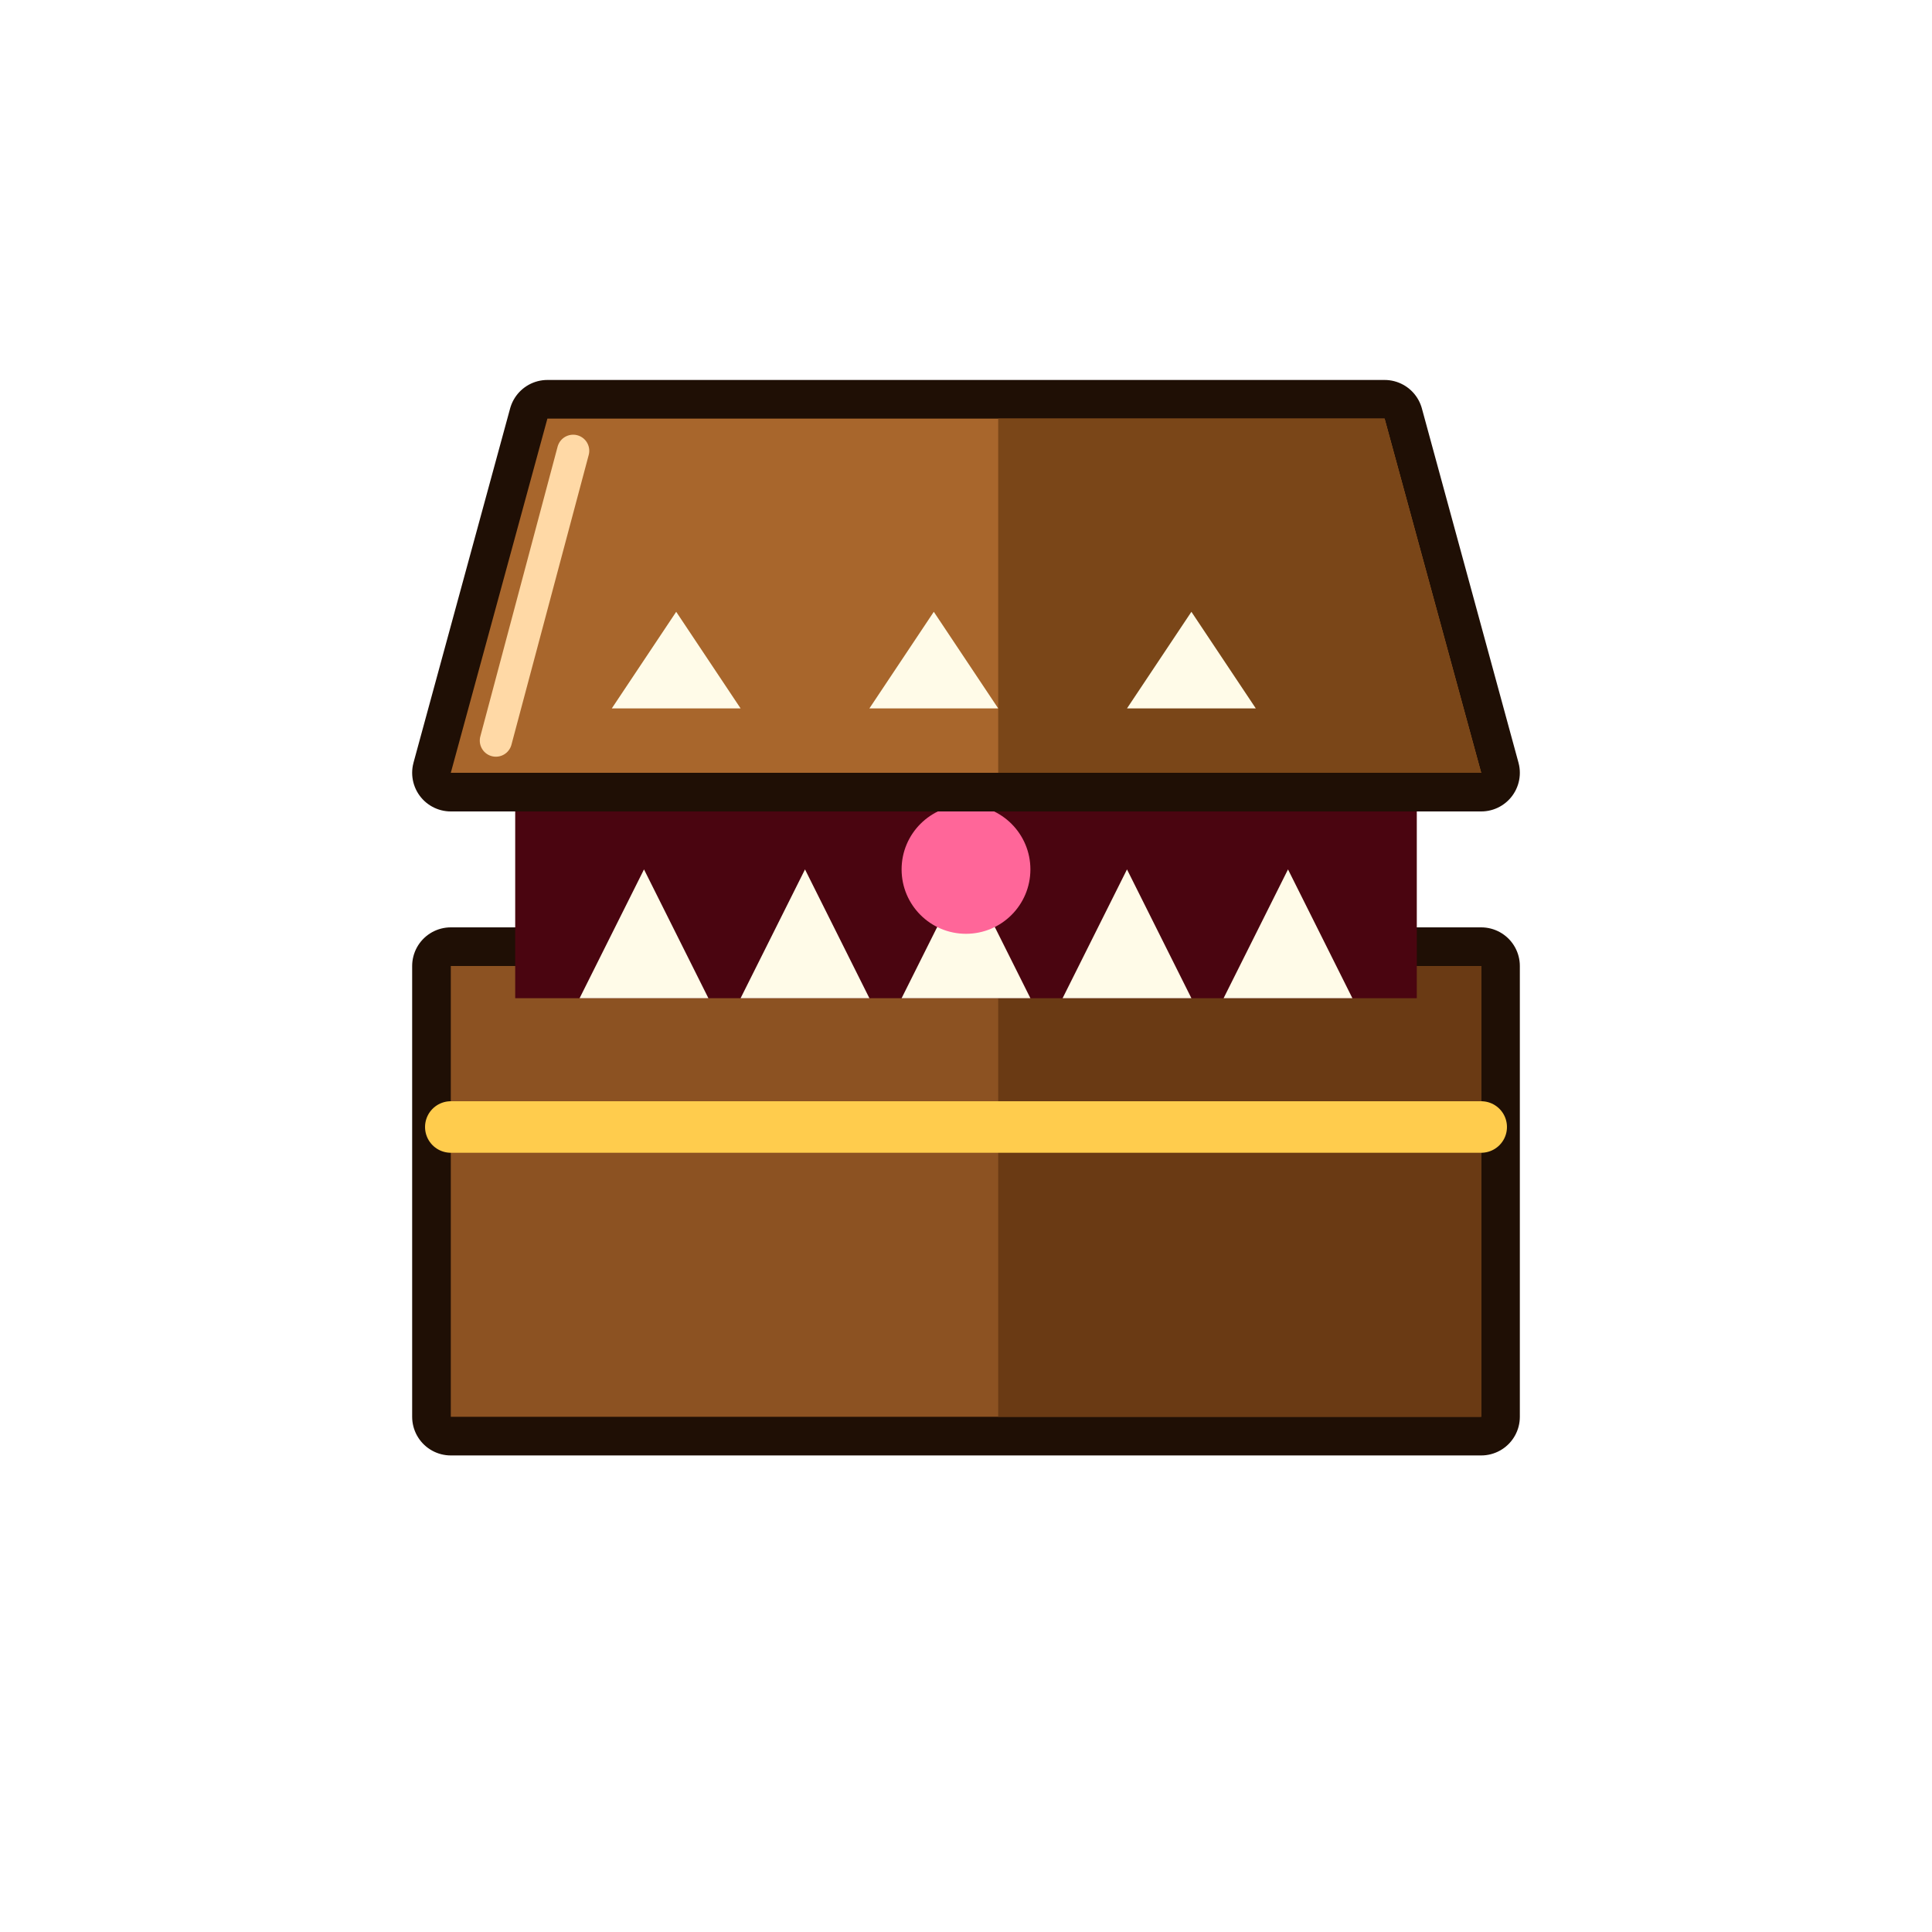
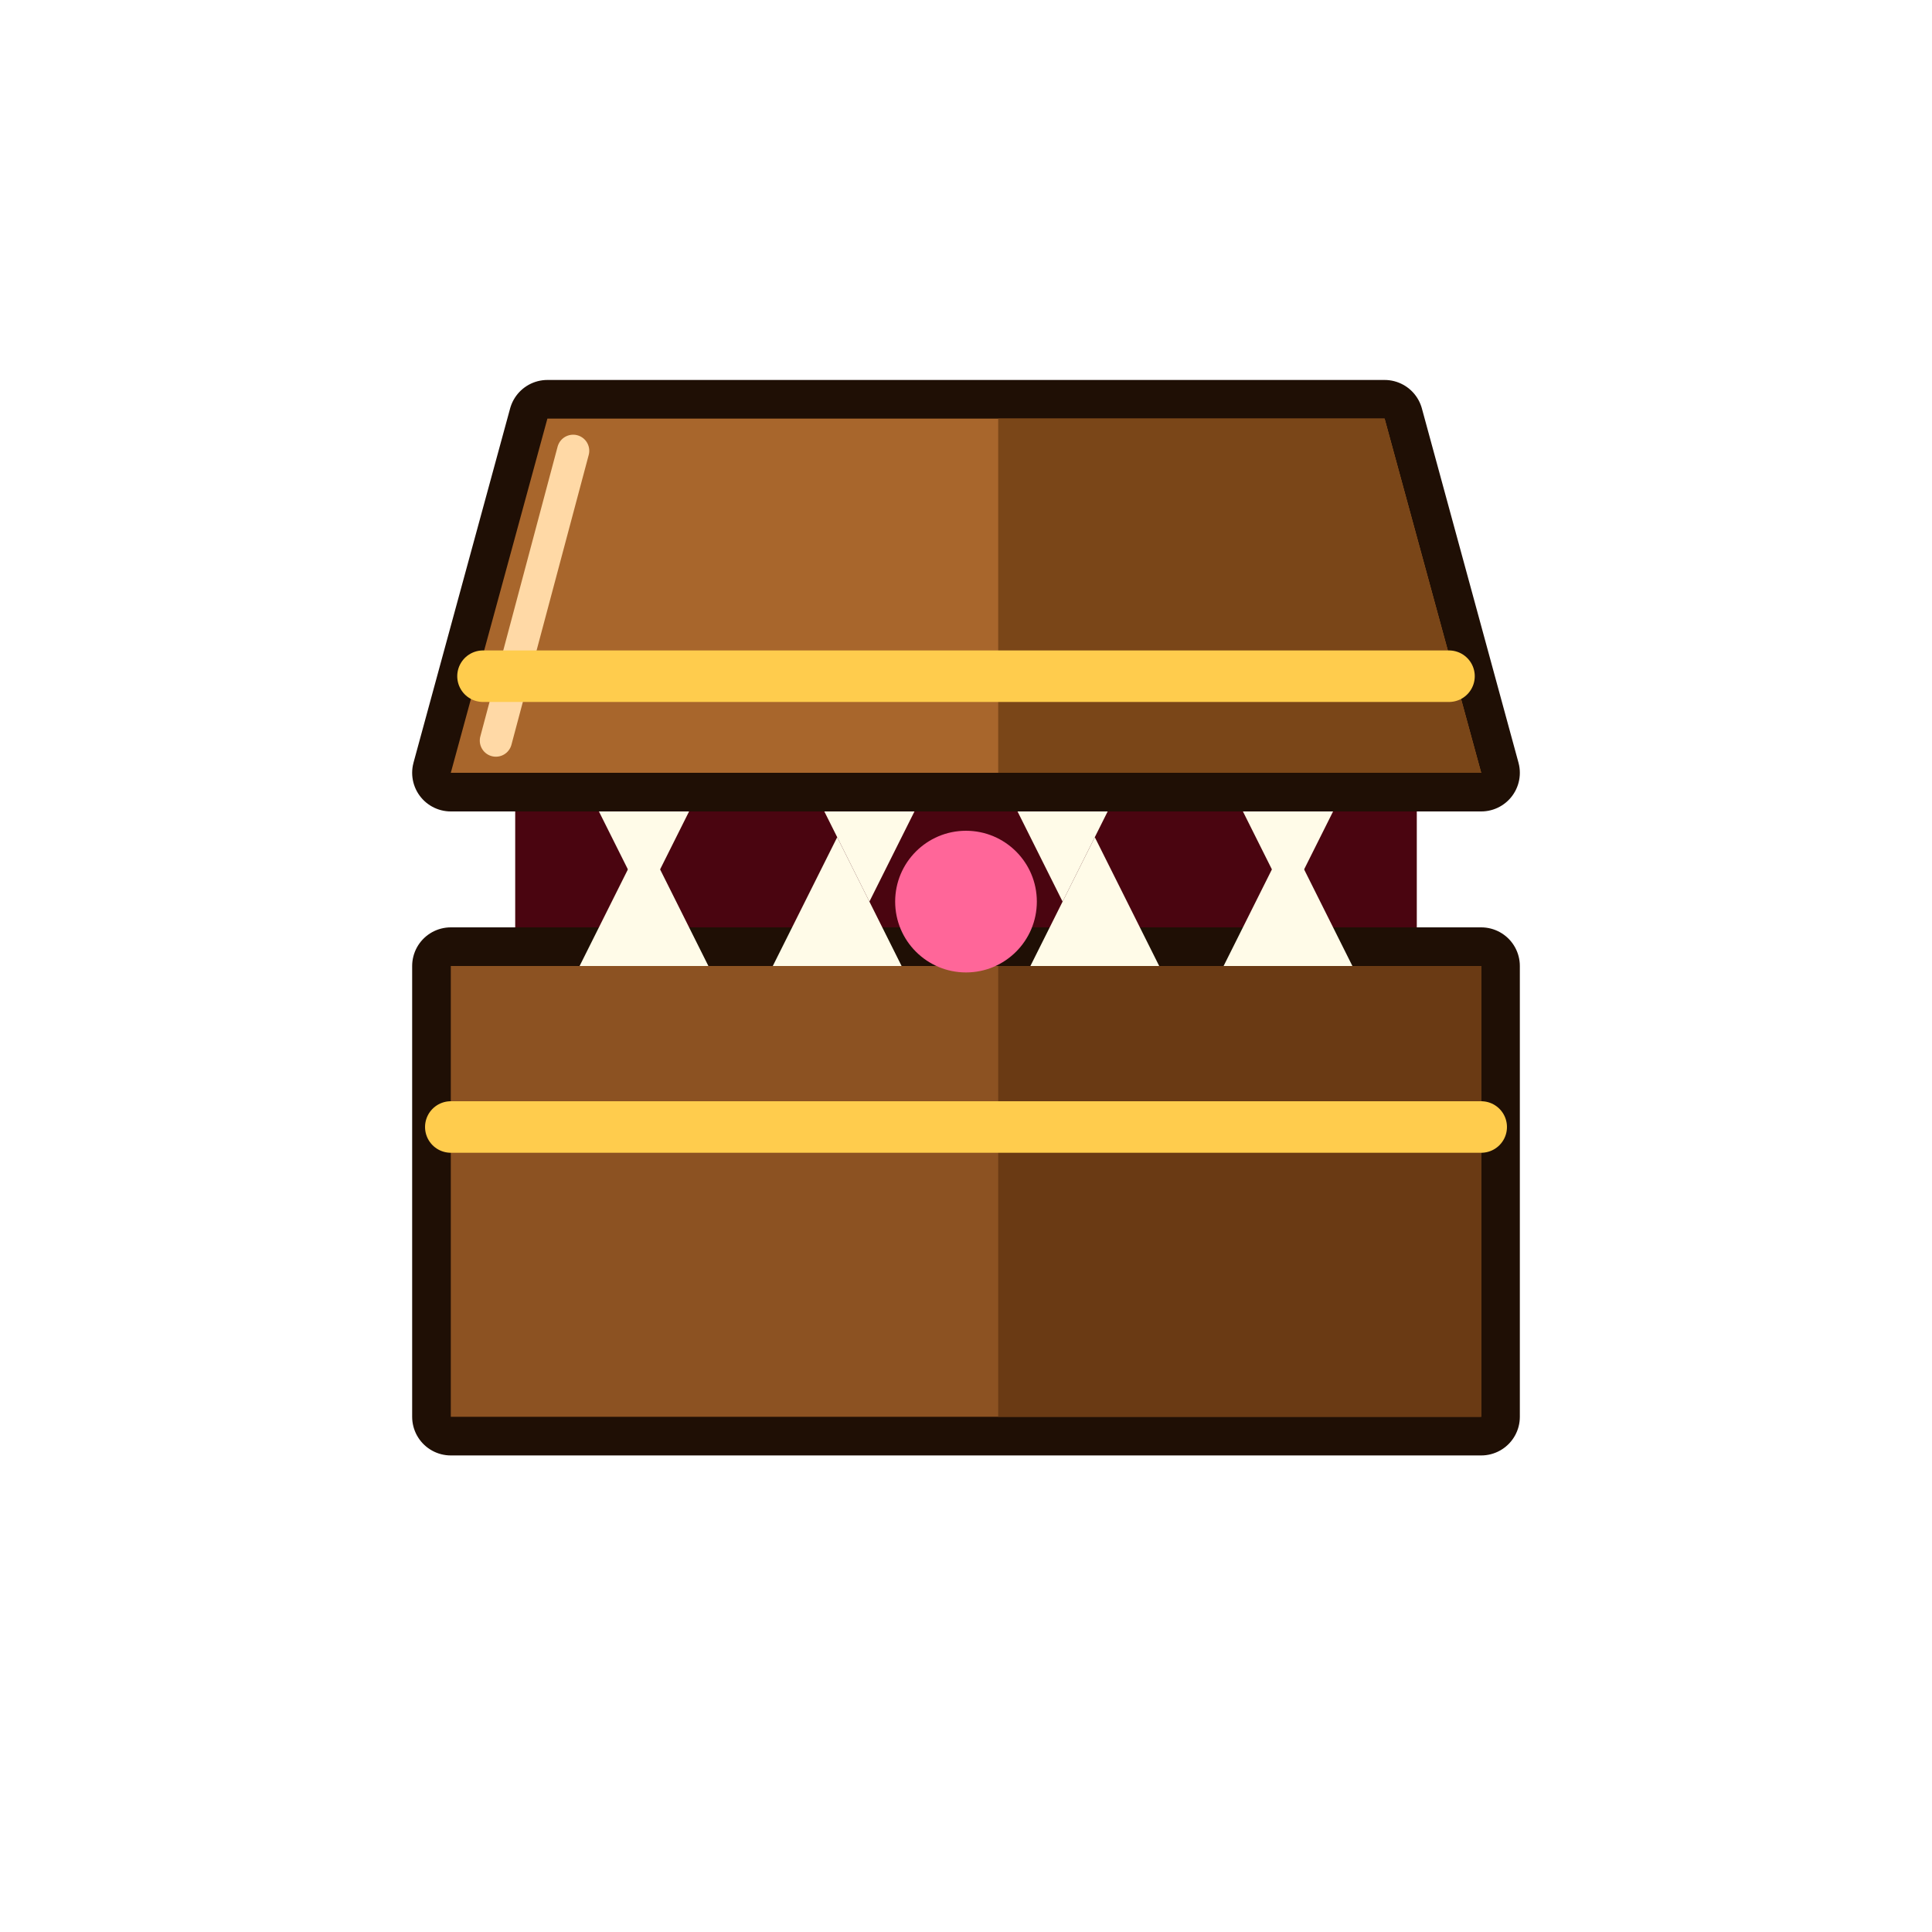
<svg xmlns="http://www.w3.org/2000/svg" viewBox="-30 -30 60 60">
  <g stroke-linejoin="round" stroke-linecap="round">
+     <g id="mouth">
+       <path d="M-14,-6 L14,-6 L14,1 L-14,1 Z" fill="#4a0510" />
+     </g>
    <path d="M-16,0 L16,0 L16,14 L-16,14 Z" fill="#1f0f05" stroke="#1f0f05" stroke-width="2.4" />
    <path d="M-16,0 L16,0 L16,14 L-16,14 Z" fill="#8c5222" />
    <path d="M1,0 L16,0 L16,14 L1,14 Z" fill="#6a3a14" />
    <path d="M-16,5 L16,5" stroke="#ffcc4d" stroke-width="1.6" />
-     <path d="M-14,-6 L14,-6 L14,1 L-14,1 Z" fill="#4a0510" />
-     <path d="M-12,1 L-10,-3 L-8,1 Z M-7,1 L-5,-3 L-3,1 Z M-2,1 L0,-3 L2,1 Z M3,1 L5,-3 L7,1 Z M8,1 L10,-3 L12,1 Z" fill="#fffbe8" />
-     <circle cx="0" cy="-3" r="2" fill="#ff6699" />
+     <path d="M-12,0 L-10,-4 L-8,0 Z M-6,0 L-4,-4 L-2,0 Z M2,0 L4,-4 L6,0 Z M8,0 L10,-4 L12,0 Z" fill="#fffbe8" />
+     <circle cx="0" cy="-2" r="2.2" fill="#ff6699" />
    <g id="lid">
+       <path d="M-12,-6 L-10,-2 L-8,-6 Z M-5,-6 L-3,-2 L-1,-6 Z M1,-6 L3,-2 L5,-6 Z M8,-6 L10,-2 L12,-6 Z" fill="#fffbe8" />
      <path d="M-16,-6 L-13,-17 L13,-17 L16,-6 Z" fill="#1f0f05" stroke="#1f0f05" stroke-width="2.4" />
      <path d="M-16,-6 L-13,-17 L13,-17 L16,-6 Z" fill="#a8662c" />
      <path d="M1,-17 L13,-17 L16,-6 L1,-6 Z" fill="#7a4618" />
      <path d="M-14.6,-7 L-12.2,-16" stroke="#ffd9a6" stroke-width="1" />
-       <path d="M-11,-8 L-9,-11 L-7,-8 Z M-3,-8 L-1,-11 L1,-8 Z M5,-8 L7,-11 L9,-8 Z" fill="#fffbe8" />
+       <path d="M-15,-9 L15,-9" stroke="#ffcc4d" stroke-width="1.6" />
    </g>
  </g>
</svg>
